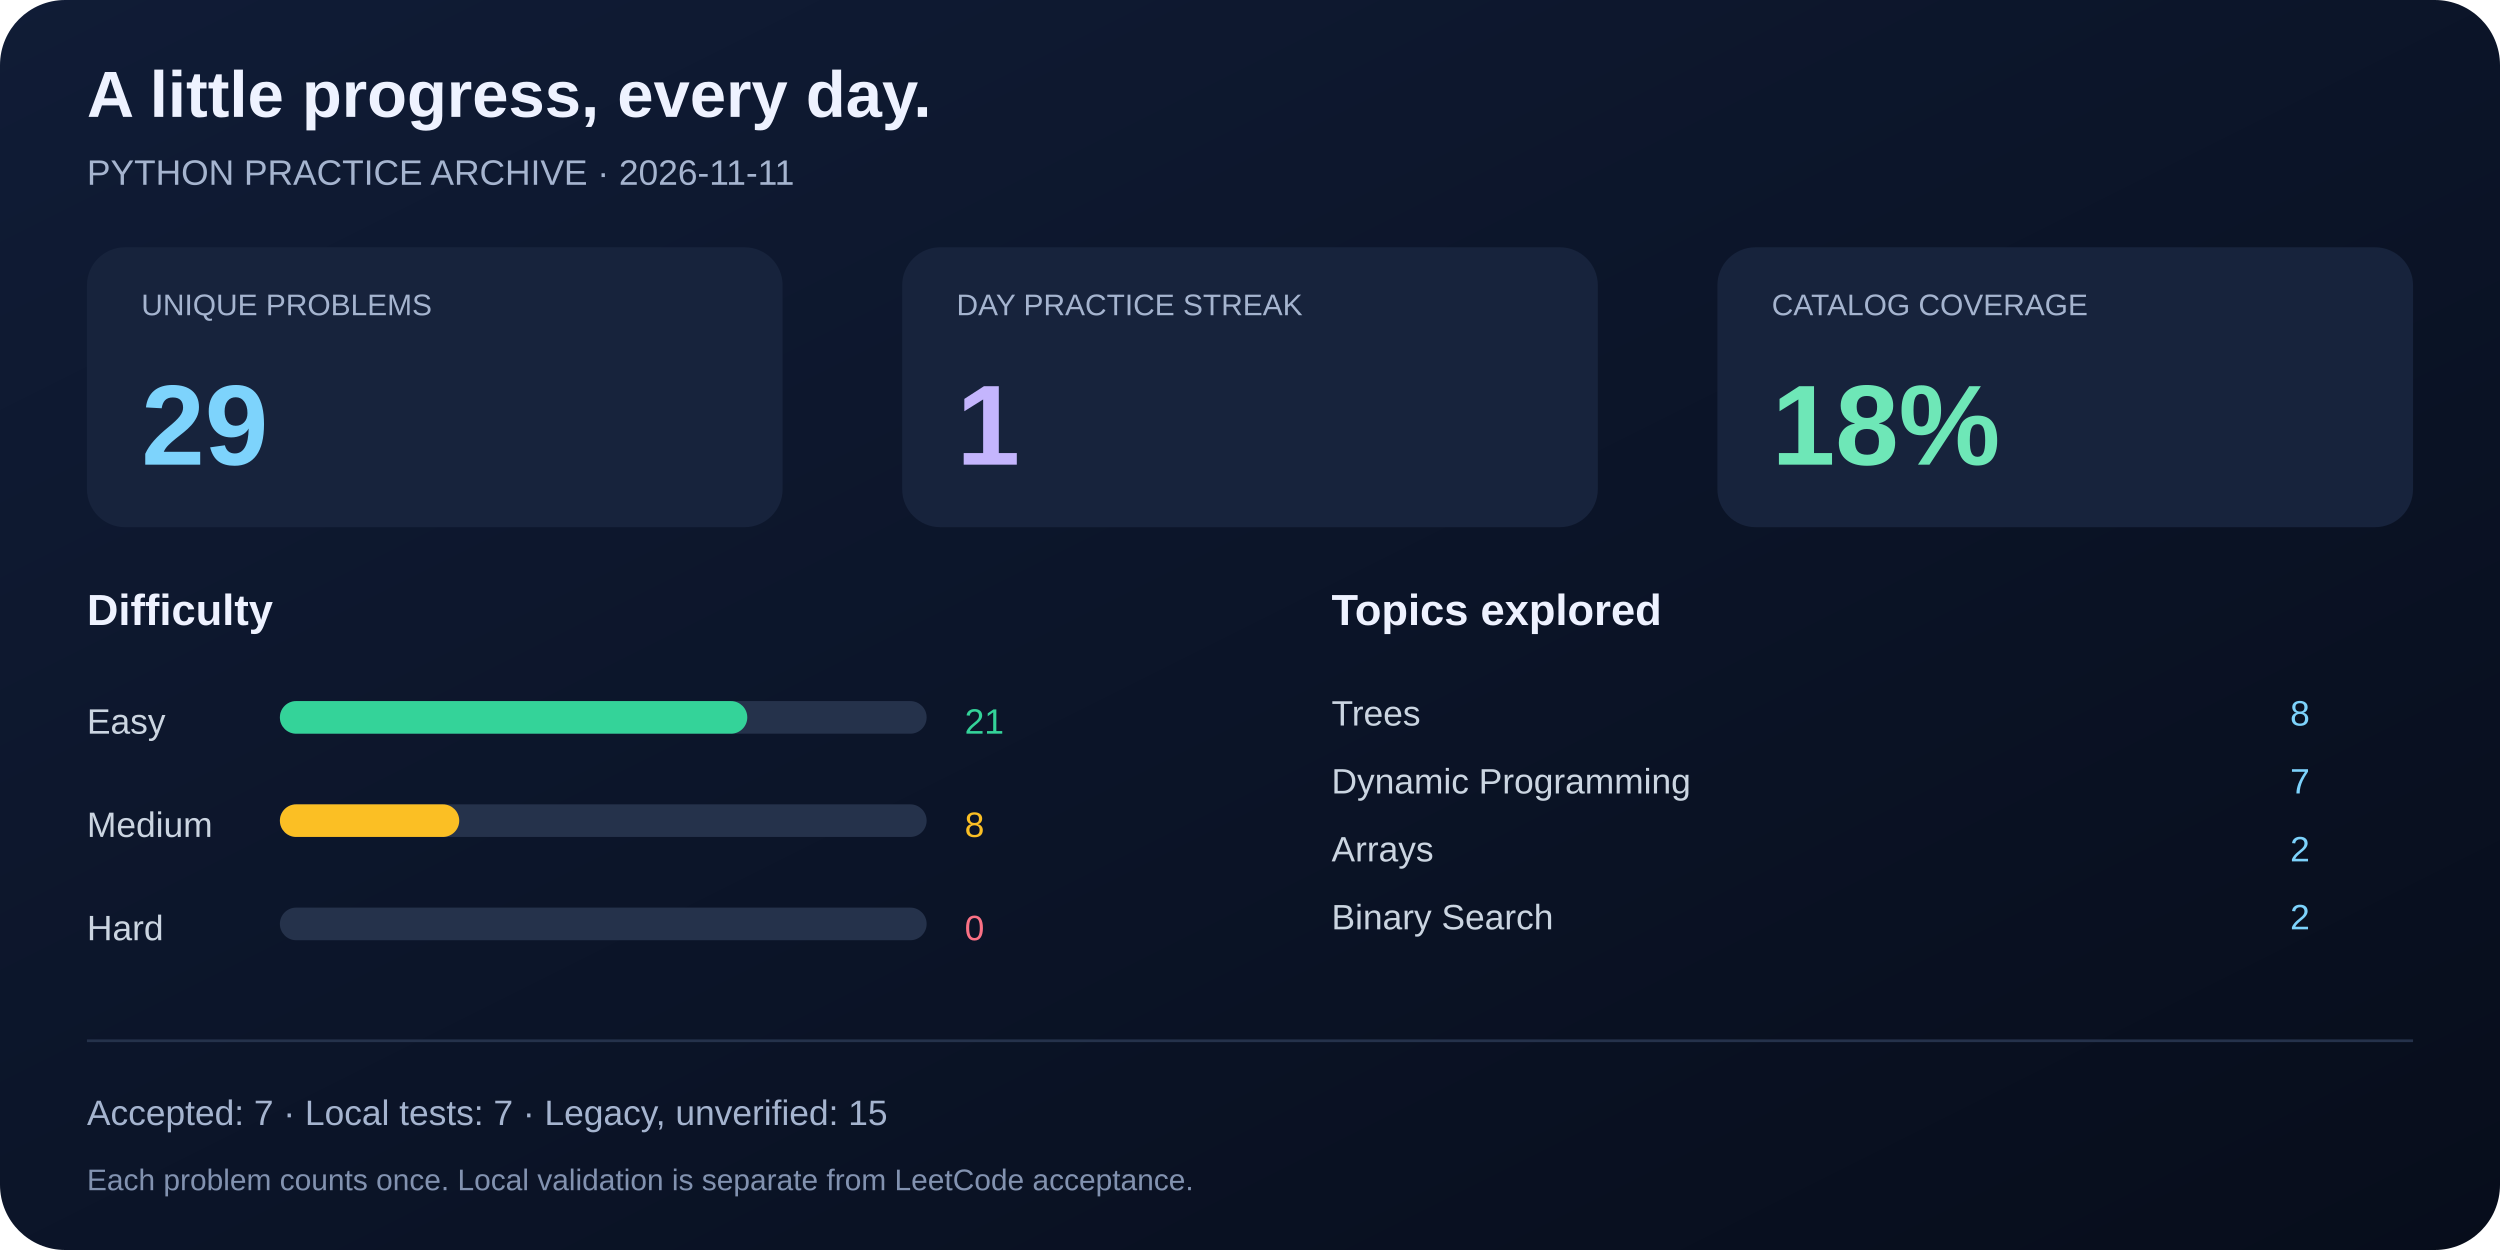
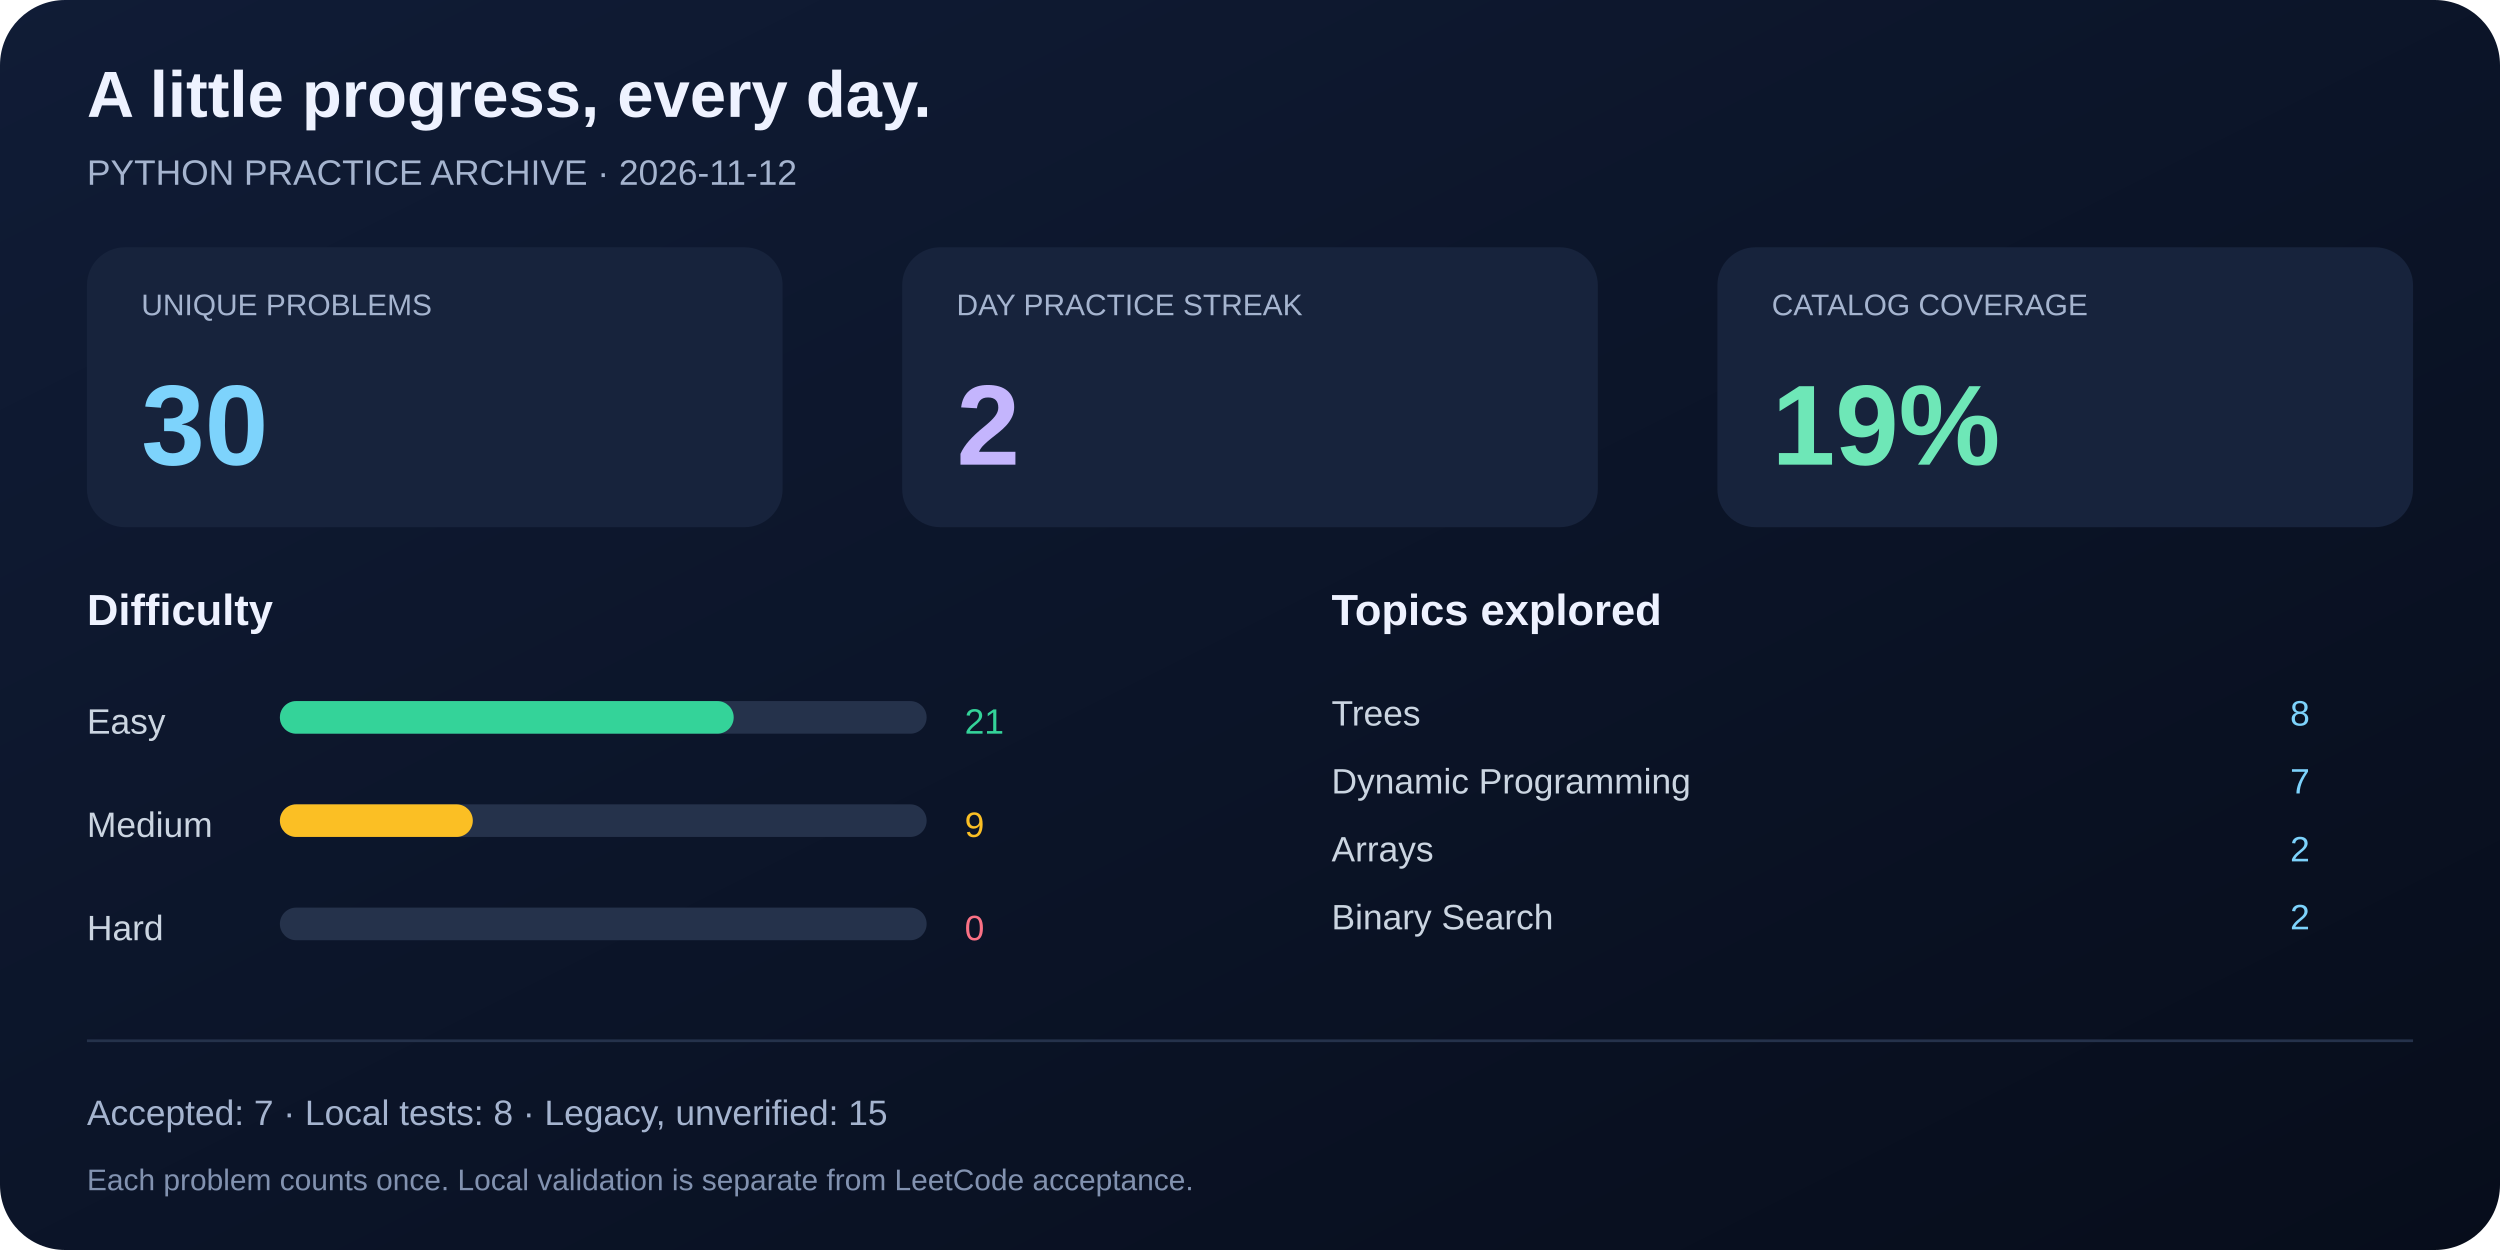
<svg xmlns="http://www.w3.org/2000/svg" width="920" height="460" viewBox="0 0 920 460" role="img" aria-labelledby="title desc">
  <defs>
    <linearGradient id="bg" x2="1" y2="1">
      <stop stop-color="#101c36" />
      <stop offset="1" stop-color="#070d1b" />
    </linearGradient>
  </defs>
  <rect width="920" height="460" rx="24" fill="url(#bg)" />
  <g font-family="Segoe UI, Arial, sans-serif" fill="#eef2ff">
    <text x="32" y="43" font-size="24" font-weight="700">A little progress, every day.</text>
-     <text x="32" y="68" font-size="13" fill="#a5b4cf">PYTHON PRACTICE ARCHIVE · 2026-11-11</text>
+     <text x="32" y="68" font-size="13" fill="#a5b4cf">PYTHON PRACTICE ARCHIVE · 2026-11-12</text>
    <rect x="32" y="91" width="256" height="103" rx="14" fill="#17233c" />
    <text x="52" y="116" font-size="11" fill="#a5b4cf">UNIQUE PROBLEMS</text>
-     <text x="52" y="171" font-size="42" font-weight="700" fill="#7dd3fc">29</text>
+     <text x="52" y="171" font-size="42" font-weight="700" fill="#7dd3fc">30</text>
    <rect x="332" y="91" width="256" height="103" rx="14" fill="#17233c" />
    <text x="352" y="116" font-size="11" fill="#a5b4cf">DAY PRACTICE STREAK</text>
-     <text x="352" y="171" font-size="42" font-weight="700" fill="#c4b5fd">1</text>
+     <text x="352" y="171" font-size="42" font-weight="700" fill="#c4b5fd">2</text>
    <rect x="632" y="91" width="256" height="103" rx="14" fill="#17233c" />
    <text x="652" y="116" font-size="11" fill="#a5b4cf">CATALOG COVERAGE</text>
-     <text x="652" y="171" font-size="42" font-weight="700" fill="#6ee7b7">18%</text>
+     <text x="652" y="171" font-size="42" font-weight="700" fill="#6ee7b7">19%</text>
    <text x="32" y="230" font-size="16" font-weight="600">Difficulty</text>
    <text x="490" y="230" font-size="16" font-weight="600">Topics explored</text>
    <text x="32" y="270" font-size="13" fill="#cbd5e1">Easy</text>
    <rect x="103" y="258" width="238" height="12" rx="6" fill="#25324b" />
-     <rect x="103" y="258" width="172" height="12" rx="6" fill="#34d399" />
+     <rect x="103" y="258" width="167" height="12" rx="6" fill="#34d399" />
    <text x="355" y="270" font-size="13" fill="#34d399">21</text>
    <text x="32" y="308" font-size="13" fill="#cbd5e1">Medium</text>
    <rect x="103" y="296" width="238" height="12" rx="6" fill="#25324b" />
-     <rect x="103" y="296" width="66" height="12" rx="6" fill="#fbbf24" />
-     <text x="355" y="308" font-size="13" fill="#fbbf24">8</text>
+     <rect x="103" y="296" width="71" height="12" rx="6" fill="#fbbf24" />
+     <text x="355" y="308" font-size="13" fill="#fbbf24">9</text>
    <text x="32" y="346" font-size="13" fill="#cbd5e1">Hard</text>
    <rect x="103" y="334" width="238" height="12" rx="6" fill="#25324b" />
    <rect x="103" y="334" width="0" height="12" rx="6" fill="#fb7185" />
    <text x="355" y="346" font-size="13" fill="#fb7185">0</text>
    <text x="490" y="267" font-size="13" fill="#cbd5e1">Trees</text>
    <text x="850" y="267" font-size="13" text-anchor="end" fill="#7dd3fc">8</text>
    <text x="490" y="292" font-size="13" fill="#cbd5e1">Dynamic Programming</text>
    <text x="850" y="292" font-size="13" text-anchor="end" fill="#7dd3fc">7</text>
    <text x="490" y="317" font-size="13" fill="#cbd5e1">Arrays</text>
    <text x="850" y="317" font-size="13" text-anchor="end" fill="#7dd3fc">2</text>
    <text x="490" y="342" font-size="13" fill="#cbd5e1">Binary Search</text>
    <text x="850" y="342" font-size="13" text-anchor="end" fill="#7dd3fc">2</text>
    <line x1="32" y1="383" x2="888" y2="383" stroke="#25324b" />
-     <text x="32" y="414" font-size="13" fill="#a5b4cf">Accepted: 7 · Local tests: 7 · Legacy, unverified: 15</text>
+     <text x="32" y="414" font-size="13" fill="#a5b4cf">Accepted: 7 · Local tests: 8 · Legacy, unverified: 15</text>
    <text x="32" y="438" font-size="11" fill="#8292b0">Each problem counts once. Local validation is separate from LeetCode acceptance.</text>
  </g>
</svg>
